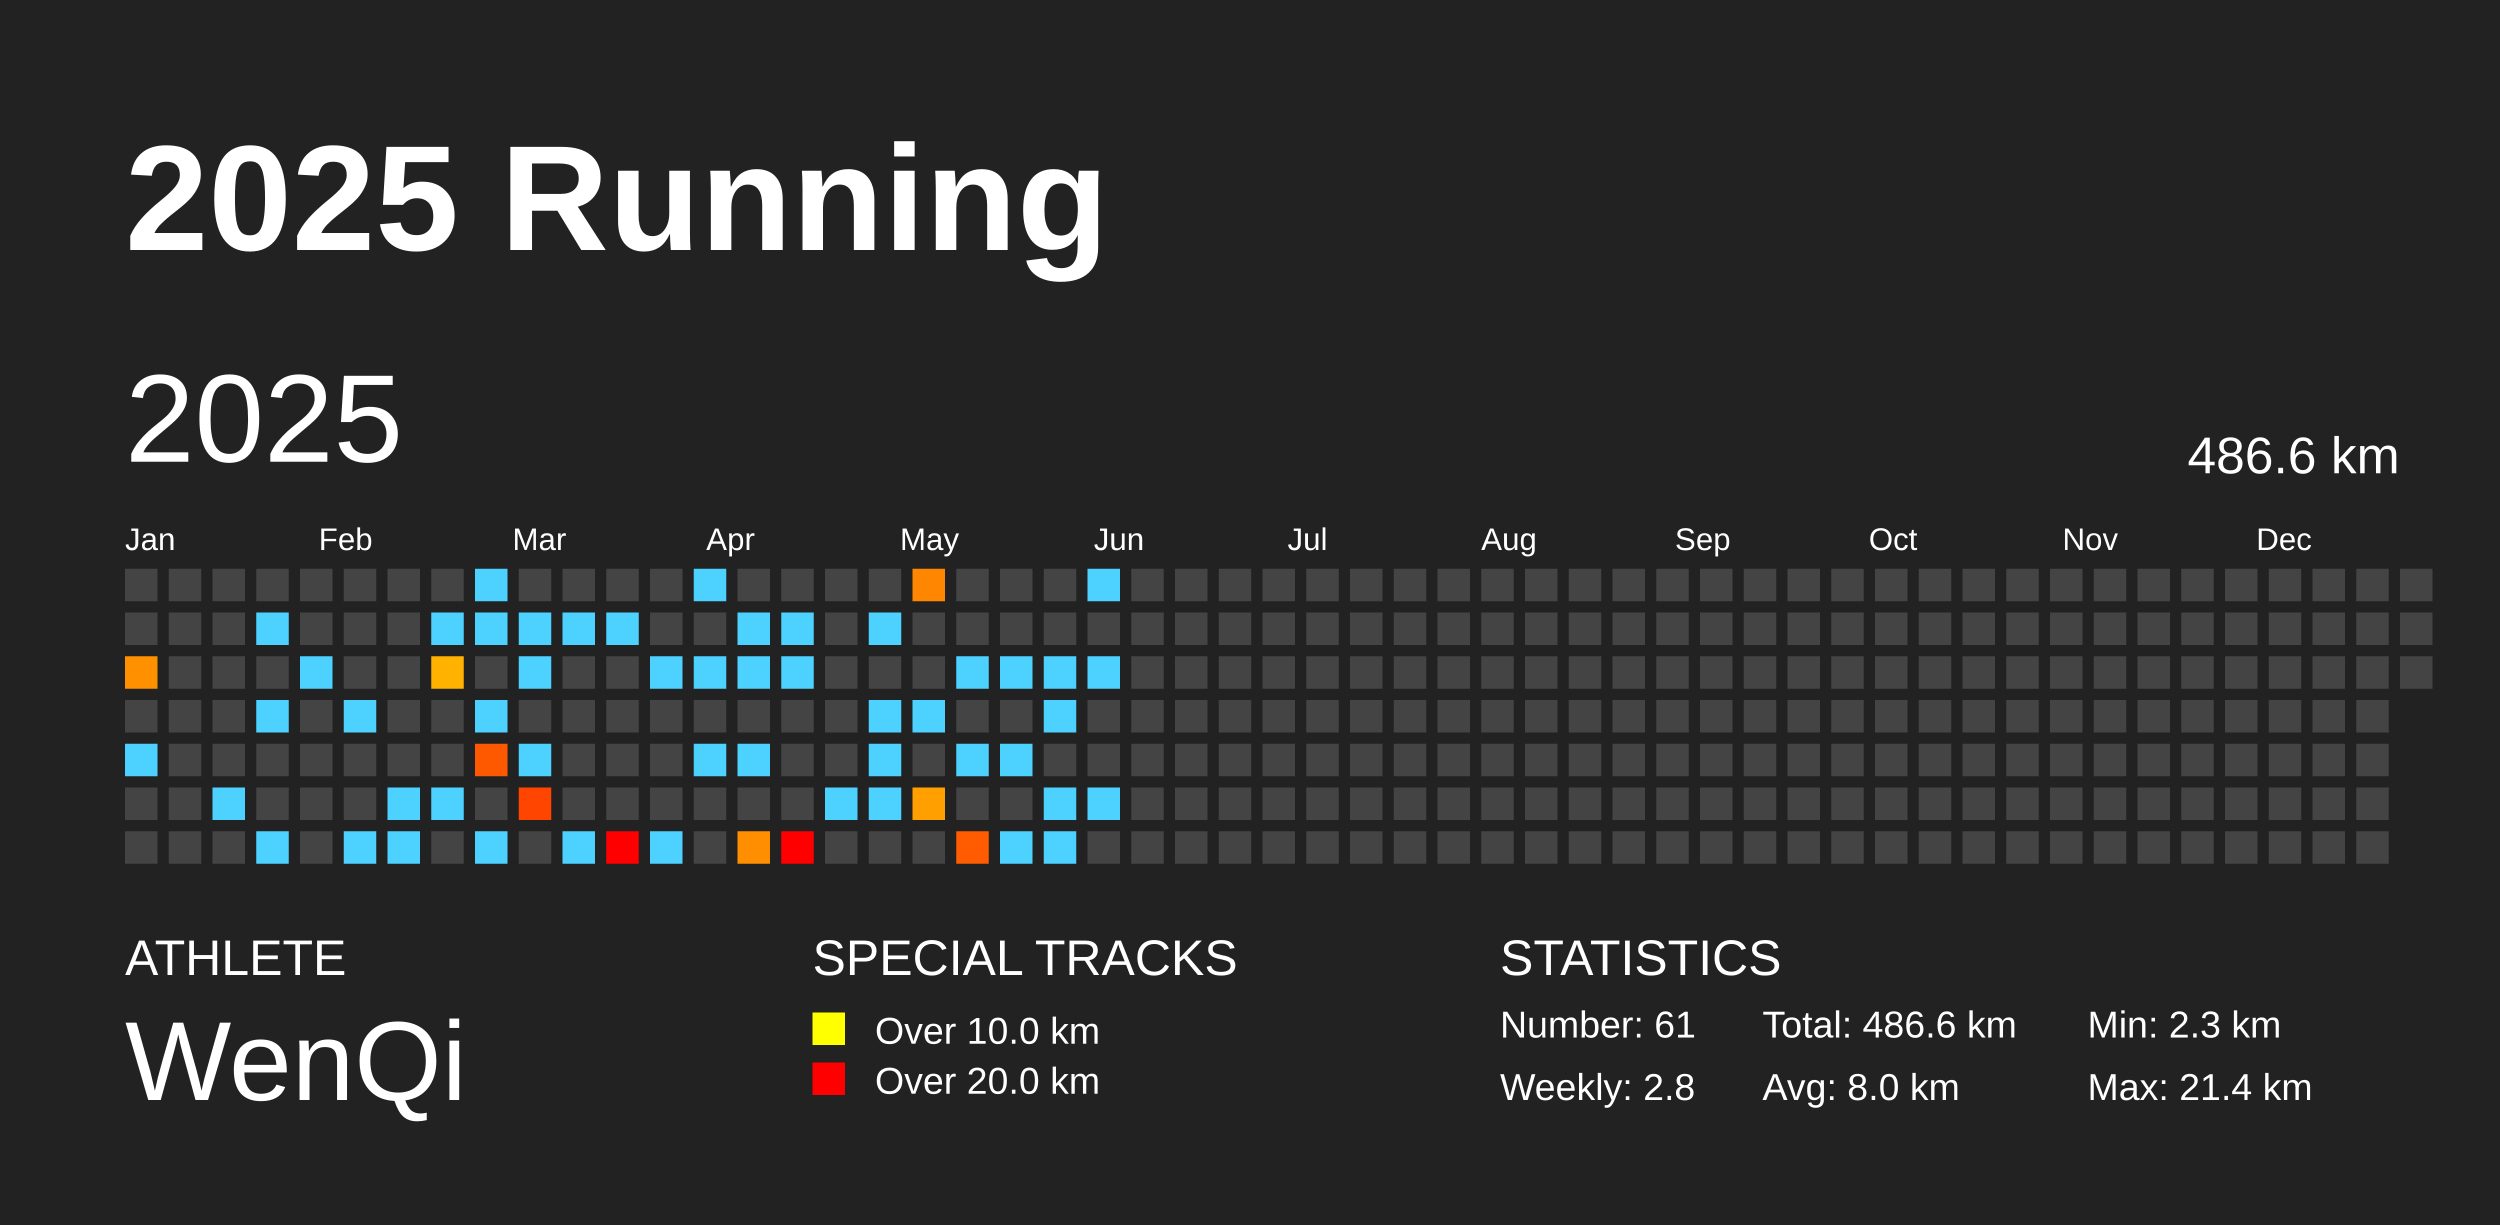
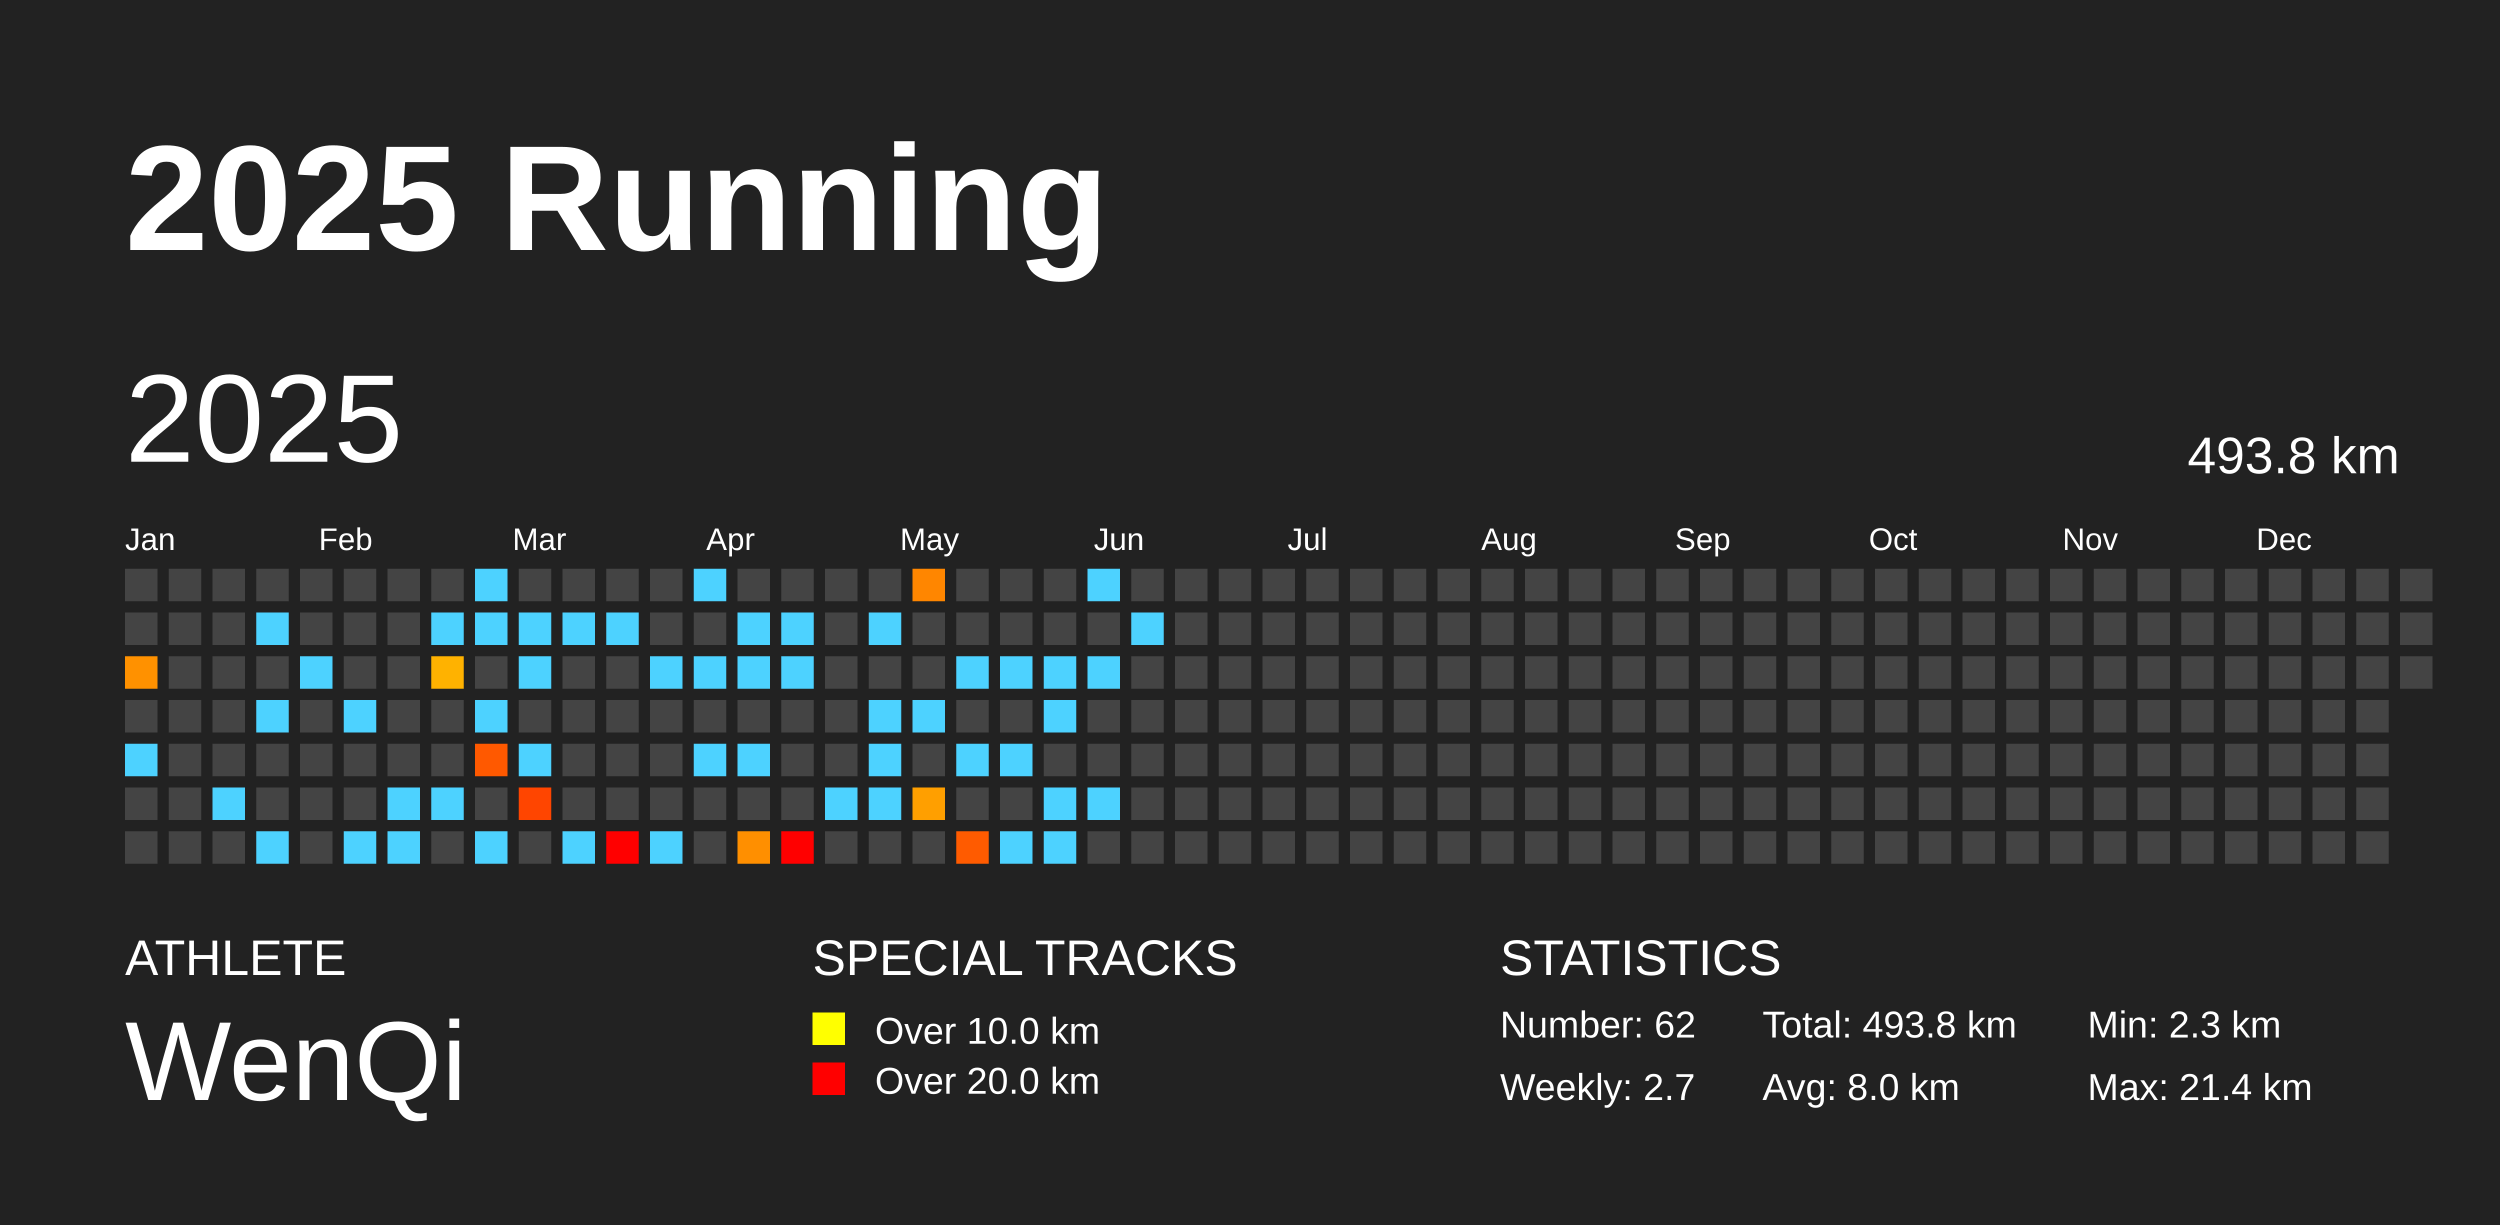
<svg xmlns="http://www.w3.org/2000/svg" baseProfile="full" height="98mm" version="1.1" viewBox="0,0,200,98" width="200mm">
  <defs />
  <rect fill="#222222" height="98" width="200" x="0" y="0" />
  <text fill="#FFFFFF" style="font-size:12px; font-family:Arial; font-weight:bold;" x="10" y="20">2025 Running</text>
  <text fill="#FFFFFF" style="font-size:4px; font-family:Arial" x="10" y="78">ATHLETE</text>
  <text fill="#FFFFFF" style="font-size:9px; font-family:Arial" x="10" y="88">WenQi</text>
  <text fill="#FFFFFF" style="font-size:4px; font-family:Arial" x="65" y="78">SPECIAL TRACKS</text>
  <rect fill="yellow" height="2.6" width="2.6" x="65" y="81" />
  <text fill="#FFFFFF" style="font-size:3px; font-family:Arial" x="70" y="83.5">Over 10.0 km</text>
  <rect fill="red" height="2.6" width="2.6" x="65" y="85" />
  <text fill="#FFFFFF" style="font-size:3px; font-family:Arial" x="70" y="87.5">Over 20.0 km</text>
  <text fill="#FFFFFF" style="font-size:4px; font-family:Arial" x="120" y="78">STATISTICS</text>
-   <text fill="#FFFFFF" style="font-size:3px; font-family:Arial" x="120" y="83">Number: 61</text>
-   <text fill="#FFFFFF" style="font-size:3px; font-family:Arial" x="120" y="88">Weekly: 2.8</text>
-   <text fill="#FFFFFF" style="font-size:3px; font-family:Arial" x="141" y="83">Total: 486.6 km</text>
+   <text fill="#FFFFFF" style="font-size:3px; font-family:Arial" x="120" y="83">Number: 62</text>
+   <text fill="#FFFFFF" style="font-size:3px; font-family:Arial" x="120" y="88">Weekly: 2.7</text>
+   <text fill="#FFFFFF" style="font-size:3px; font-family:Arial" x="141" y="83">Total: 493.8 km</text>
  <text fill="#FFFFFF" style="font-size:3px; font-family:Arial" x="141" y="88">Avg: 8.0 km</text>
  <text fill="#FFFFFF" style="font-size:3px; font-family:Arial" x="167" y="83">Min: 2.3 km</text>
  <text fill="#FFFFFF" style="font-size:3px; font-family:Arial" x="167" y="88">Max: 21.4 km</text>
  <text dominant-baseline="hanging" fill="#FFFFFF" style="font-size:10.0px; font-family:Arial;" x="10" y="30">2025</text>
-   <text dominant-baseline="hanging" fill="#FFFFFF" style="font-size:4.125px; font-family:Arial;" x="175" y="35">486.6 km</text>
+   <text dominant-baseline="hanging" fill="#FFFFFF" style="font-size:4.125px; font-family:Arial;" x="175" y="35">493.8 km</text>
  <text fill="#FFFFFF" style="font-size:2.5px; font-family:Arial" x="10.0" y="44">Jan</text>
  <text fill="#FFFFFF" style="font-size:2.5px; font-family:Arial" x="25.5" y="44">Feb</text>
  <text fill="#FFFFFF" style="font-size:2.5px; font-family:Arial" x="41.0" y="44">Mar</text>
  <text fill="#FFFFFF" style="font-size:2.5px; font-family:Arial" x="56.5" y="44">Apr</text>
  <text fill="#FFFFFF" style="font-size:2.5px; font-family:Arial" x="72.0" y="44">May</text>
  <text fill="#FFFFFF" style="font-size:2.5px; font-family:Arial" x="87.5" y="44">Jun</text>
  <text fill="#FFFFFF" style="font-size:2.5px; font-family:Arial" x="103.0" y="44">Jul</text>
  <text fill="#FFFFFF" style="font-size:2.5px; font-family:Arial" x="118.5" y="44">Aug</text>
  <text fill="#FFFFFF" style="font-size:2.5px; font-family:Arial" x="134.0" y="44">Sep</text>
  <text fill="#FFFFFF" style="font-size:2.5px; font-family:Arial" x="149.5" y="44">Oct</text>
  <text fill="#FFFFFF" style="font-size:2.5px; font-family:Arial" x="165.0" y="44">Nov</text>
  <text fill="#FFFFFF" style="font-size:2.5px; font-family:Arial" x="180.5" y="44">Dec</text>
  <rect fill="#444444" height="2.6" width="2.6" x="10.0" y="45.5" />
  <rect fill="#444444" height="2.6" width="2.6" x="10.0" y="49.0" />
  <rect fill="#ff9100" height="2.6" width="2.6" x="10.0" y="52.5" />
  <rect fill="#444444" height="2.6" width="2.6" x="10.0" y="56.0" />
  <rect fill="#4dd2ff" height="2.6" width="2.6" x="10.0" y="59.5" />
  <rect fill="#444444" height="2.6" width="2.6" x="10.0" y="63.0" />
  <rect fill="#444444" height="2.6" width="2.6" x="10.0" y="66.5" />
  <rect fill="#444444" height="2.6" width="2.6" x="13.5" y="45.5" />
  <rect fill="#444444" height="2.6" width="2.6" x="13.5" y="49.0" />
  <rect fill="#444444" height="2.6" width="2.6" x="13.5" y="52.5" />
  <rect fill="#444444" height="2.6" width="2.6" x="13.5" y="56.0" />
  <rect fill="#444444" height="2.6" width="2.6" x="13.5" y="59.5" />
  <rect fill="#444444" height="2.6" width="2.6" x="13.5" y="63.0" />
  <rect fill="#444444" height="2.6" width="2.6" x="13.5" y="66.5" />
  <rect fill="#444444" height="2.6" width="2.6" x="17.0" y="45.5" />
  <rect fill="#444444" height="2.6" width="2.6" x="17.0" y="49.0" />
  <rect fill="#444444" height="2.6" width="2.6" x="17.0" y="52.5" />
  <rect fill="#444444" height="2.6" width="2.6" x="17.0" y="56.0" />
  <rect fill="#444444" height="2.6" width="2.6" x="17.0" y="59.5" />
  <rect fill="#4dd2ff" height="2.6" width="2.6" x="17.0" y="63.0" />
  <rect fill="#444444" height="2.6" width="2.6" x="17.0" y="66.5" />
  <rect fill="#444444" height="2.6" width="2.6" x="20.5" y="45.5" />
  <rect fill="#4dd2ff" height="2.6" width="2.6" x="20.5" y="49.0" />
  <rect fill="#444444" height="2.6" width="2.6" x="20.5" y="52.5" />
  <rect fill="#4dd2ff" height="2.6" width="2.6" x="20.5" y="56.0" />
  <rect fill="#444444" height="2.6" width="2.6" x="20.5" y="59.5" />
  <rect fill="#444444" height="2.6" width="2.6" x="20.5" y="63.0" />
  <rect fill="#4dd2ff" height="2.6" width="2.6" x="20.5" y="66.5" />
  <rect fill="#444444" height="2.6" width="2.6" x="24.0" y="45.5" />
  <rect fill="#444444" height="2.6" width="2.6" x="24.0" y="49.0" />
  <rect fill="#4dd2ff" height="2.6" width="2.6" x="24.0" y="52.5" />
  <rect fill="#444444" height="2.6" width="2.6" x="24.0" y="56.0" />
  <rect fill="#444444" height="2.6" width="2.6" x="24.0" y="59.5" />
  <rect fill="#444444" height="2.6" width="2.6" x="24.0" y="63.0" />
  <rect fill="#444444" height="2.6" width="2.6" x="24.0" y="66.5" />
  <rect fill="#444444" height="2.6" width="2.6" x="27.5" y="45.5" />
  <rect fill="#444444" height="2.6" width="2.6" x="27.5" y="49.0" />
  <rect fill="#444444" height="2.6" width="2.6" x="27.5" y="52.5" />
  <rect fill="#4dd2ff" height="2.6" width="2.6" x="27.5" y="56.0" />
  <rect fill="#444444" height="2.6" width="2.6" x="27.5" y="59.5" />
  <rect fill="#444444" height="2.6" width="2.6" x="27.5" y="63.0" />
  <rect fill="#4dd2ff" height="2.6" width="2.6" x="27.5" y="66.5" />
  <rect fill="#444444" height="2.6" width="2.6" x="31.0" y="45.5" />
  <rect fill="#444444" height="2.6" width="2.6" x="31.0" y="49.0" />
  <rect fill="#444444" height="2.6" width="2.6" x="31.0" y="52.5" />
  <rect fill="#444444" height="2.6" width="2.6" x="31.0" y="56.0" />
  <rect fill="#444444" height="2.6" width="2.6" x="31.0" y="59.5" />
  <rect fill="#4dd2ff" height="2.6" width="2.6" x="31.0" y="63.0" />
  <rect fill="#4dd2ff" height="2.6" width="2.6" x="31.0" y="66.5" />
  <rect fill="#444444" height="2.6" width="2.6" x="34.5" y="45.5" />
  <rect fill="#4dd2ff" height="2.6" width="2.6" x="34.5" y="49.0" />
  <rect fill="#ffb200" height="2.6" width="2.6" x="34.5" y="52.5" />
  <rect fill="#444444" height="2.6" width="2.6" x="34.5" y="56.0" />
  <rect fill="#444444" height="2.6" width="2.6" x="34.5" y="59.5" />
  <rect fill="#4dd2ff" height="2.6" width="2.6" x="34.5" y="63.0" />
  <rect fill="#444444" height="2.6" width="2.6" x="34.5" y="66.5" />
  <rect fill="#4dd2ff" height="2.6" width="2.6" x="38.0" y="45.5" />
  <rect fill="#4dd2ff" height="2.6" width="2.6" x="38.0" y="49.0" />
  <rect fill="#444444" height="2.6" width="2.6" x="38.0" y="52.5" />
  <rect fill="#4dd2ff" height="2.6" width="2.6" x="38.0" y="56.0" />
  <rect fill="#ff5900" height="2.6" width="2.6" x="38.0" y="59.5" />
  <rect fill="#444444" height="2.6" width="2.6" x="38.0" y="63.0" />
  <rect fill="#4dd2ff" height="2.6" width="2.6" x="38.0" y="66.5" />
  <rect fill="#444444" height="2.6" width="2.6" x="41.5" y="45.5" />
  <rect fill="#4dd2ff" height="2.6" width="2.6" x="41.5" y="49.0" />
  <rect fill="#4dd2ff" height="2.6" width="2.6" x="41.5" y="52.5" />
  <rect fill="#444444" height="2.6" width="2.6" x="41.5" y="56.0" />
  <rect fill="#4dd2ff" height="2.6" width="2.6" x="41.5" y="59.5" />
  <rect fill="#ff4500" height="2.6" width="2.6" x="41.5" y="63.0" />
  <rect fill="#444444" height="2.6" width="2.6" x="41.5" y="66.5" />
  <rect fill="#444444" height="2.6" width="2.6" x="45.0" y="45.5" />
  <rect fill="#4dd2ff" height="2.6" width="2.6" x="45.0" y="49.0" />
  <rect fill="#444444" height="2.6" width="2.6" x="45.0" y="52.5" />
  <rect fill="#444444" height="2.6" width="2.6" x="45.0" y="56.0" />
  <rect fill="#444444" height="2.6" width="2.6" x="45.0" y="59.5" />
  <rect fill="#444444" height="2.6" width="2.6" x="45.0" y="63.0" />
  <rect fill="#4dd2ff" height="2.6" width="2.6" x="45.0" y="66.5" />
  <rect fill="#444444" height="2.6" width="2.6" x="48.5" y="45.5" />
  <rect fill="#4dd2ff" height="2.6" width="2.6" x="48.5" y="49.0" />
  <rect fill="#444444" height="2.6" width="2.6" x="48.5" y="52.5" />
  <rect fill="#444444" height="2.6" width="2.6" x="48.5" y="56.0" />
  <rect fill="#444444" height="2.6" width="2.6" x="48.5" y="59.5" />
  <rect fill="#444444" height="2.6" width="2.6" x="48.5" y="63.0" />
  <rect fill="red" height="2.6" width="2.6" x="48.5" y="66.5" />
  <rect fill="#444444" height="2.6" width="2.6" x="52.0" y="45.5" />
  <rect fill="#444444" height="2.6" width="2.6" x="52.0" y="49.0" />
  <rect fill="#4dd2ff" height="2.6" width="2.6" x="52.0" y="52.5" />
  <rect fill="#444444" height="2.6" width="2.6" x="52.0" y="56.0" />
  <rect fill="#444444" height="2.6" width="2.6" x="52.0" y="59.5" />
  <rect fill="#444444" height="2.6" width="2.6" x="52.0" y="63.0" />
  <rect fill="#4dd2ff" height="2.6" width="2.6" x="52.0" y="66.5" />
  <rect fill="#4dd2ff" height="2.6" width="2.6" x="55.5" y="45.5" />
  <rect fill="#444444" height="2.6" width="2.6" x="55.5" y="49.0" />
  <rect fill="#4dd2ff" height="2.6" width="2.6" x="55.5" y="52.5" />
  <rect fill="#444444" height="2.6" width="2.6" x="55.5" y="56.0" />
  <rect fill="#4dd2ff" height="2.6" width="2.6" x="55.5" y="59.5" />
  <rect fill="#444444" height="2.6" width="2.6" x="55.5" y="63.0" />
  <rect fill="#444444" height="2.6" width="2.6" x="55.5" y="66.5" />
  <rect fill="#444444" height="2.6" width="2.6" x="59.0" y="45.5" />
  <rect fill="#4dd2ff" height="2.6" width="2.6" x="59.0" y="49.0" />
  <rect fill="#4dd2ff" height="2.6" width="2.6" x="59.0" y="52.5" />
  <rect fill="#444444" height="2.6" width="2.6" x="59.0" y="56.0" />
  <rect fill="#4dd2ff" height="2.6" width="2.6" x="59.0" y="59.5" />
  <rect fill="#444444" height="2.6" width="2.6" x="59.0" y="63.0" />
  <rect fill="#ff8f00" height="2.6" width="2.6" x="59.0" y="66.5" />
  <rect fill="#444444" height="2.6" width="2.6" x="62.5" y="45.5" />
  <rect fill="#4dd2ff" height="2.6" width="2.6" x="62.5" y="49.0" />
  <rect fill="#4dd2ff" height="2.6" width="2.6" x="62.5" y="52.5" />
  <rect fill="#444444" height="2.6" width="2.6" x="62.5" y="56.0" />
  <rect fill="#444444" height="2.6" width="2.6" x="62.5" y="59.5" />
  <rect fill="#444444" height="2.6" width="2.6" x="62.5" y="63.0" />
  <rect fill="red" height="2.6" width="2.6" x="62.5" y="66.5" />
  <rect fill="#444444" height="2.6" width="2.6" x="66.0" y="45.5" />
  <rect fill="#444444" height="2.6" width="2.6" x="66.0" y="49.0" />
  <rect fill="#444444" height="2.6" width="2.6" x="66.0" y="52.5" />
  <rect fill="#444444" height="2.6" width="2.6" x="66.0" y="56.0" />
  <rect fill="#444444" height="2.6" width="2.6" x="66.0" y="59.5" />
  <rect fill="#4dd2ff" height="2.6" width="2.6" x="66.0" y="63.0" />
  <rect fill="#444444" height="2.6" width="2.6" x="66.0" y="66.5" />
  <rect fill="#444444" height="2.6" width="2.6" x="69.5" y="45.5" />
  <rect fill="#4dd2ff" height="2.6" width="2.6" x="69.5" y="49.0" />
  <rect fill="#444444" height="2.6" width="2.6" x="69.5" y="52.5" />
  <rect fill="#4dd2ff" height="2.6" width="2.6" x="69.5" y="56.0" />
  <rect fill="#4dd2ff" height="2.6" width="2.6" x="69.5" y="59.5" />
  <rect fill="#4dd2ff" height="2.6" width="2.6" x="69.5" y="63.0" />
  <rect fill="#444444" height="2.6" width="2.6" x="69.5" y="66.5" />
  <rect fill="#ff8600" height="2.6" width="2.6" x="73.0" y="45.5" />
  <rect fill="#444444" height="2.6" width="2.6" x="73.0" y="49.0" />
  <rect fill="#444444" height="2.6" width="2.6" x="73.0" y="52.5" />
  <rect fill="#4dd2ff" height="2.6" width="2.6" x="73.0" y="56.0" />
  <rect fill="#444444" height="2.6" width="2.6" x="73.0" y="59.5" />
  <rect fill="#ff9f00" height="2.6" width="2.6" x="73.0" y="63.0" />
  <rect fill="#444444" height="2.6" width="2.6" x="73.0" y="66.5" />
  <rect fill="#444444" height="2.6" width="2.6" x="76.5" y="45.5" />
  <rect fill="#444444" height="2.6" width="2.6" x="76.5" y="49.0" />
  <rect fill="#4dd2ff" height="2.6" width="2.6" x="76.5" y="52.5" />
  <rect fill="#444444" height="2.6" width="2.6" x="76.5" y="56.0" />
  <rect fill="#4dd2ff" height="2.6" width="2.6" x="76.5" y="59.5" />
  <rect fill="#444444" height="2.6" width="2.6" x="76.5" y="63.0" />
  <rect fill="#ff5b00" height="2.6" width="2.6" x="76.5" y="66.5" />
  <rect fill="#444444" height="2.6" width="2.6" x="80.0" y="45.5" />
  <rect fill="#444444" height="2.6" width="2.6" x="80.0" y="49.0" />
  <rect fill="#4dd2ff" height="2.6" width="2.6" x="80.0" y="52.5" />
  <rect fill="#444444" height="2.6" width="2.6" x="80.0" y="56.0" />
  <rect fill="#4dd2ff" height="2.6" width="2.6" x="80.0" y="59.5" />
  <rect fill="#444444" height="2.6" width="2.6" x="80.0" y="63.0" />
  <rect fill="#4dd2ff" height="2.6" width="2.6" x="80.0" y="66.5" />
  <rect fill="#444444" height="2.6" width="2.6" x="83.5" y="45.5" />
  <rect fill="#444444" height="2.6" width="2.6" x="83.5" y="49.0" />
  <rect fill="#4dd2ff" height="2.6" width="2.6" x="83.5" y="52.5" />
  <rect fill="#4dd2ff" height="2.6" width="2.6" x="83.5" y="56.0" />
  <rect fill="#444444" height="2.6" width="2.6" x="83.5" y="59.5" />
  <rect fill="#4dd2ff" height="2.6" width="2.6" x="83.5" y="63.0" />
  <rect fill="#4dd2ff" height="2.6" width="2.6" x="83.5" y="66.5" />
  <rect fill="#4dd2ff" height="2.6" width="2.6" x="87.0" y="45.5" />
  <rect fill="#444444" height="2.6" width="2.6" x="87.0" y="49.0" />
  <rect fill="#4dd2ff" height="2.6" width="2.6" x="87.0" y="52.5" />
  <rect fill="#444444" height="2.6" width="2.6" x="87.0" y="56.0" />
  <rect fill="#444444" height="2.6" width="2.6" x="87.0" y="59.5" />
  <rect fill="#4dd2ff" height="2.6" width="2.6" x="87.0" y="63.0" />
  <rect fill="#444444" height="2.6" width="2.6" x="87.0" y="66.5" />
  <rect fill="#444444" height="2.6" width="2.6" x="90.5" y="45.5" />
-   <rect fill="#444444" height="2.6" width="2.6" x="90.5" y="49.0" />
+   <rect fill="#4dd2ff" height="2.6" width="2.6" x="90.5" y="49.0" />
  <rect fill="#444444" height="2.6" width="2.6" x="90.5" y="52.5" />
  <rect fill="#444444" height="2.6" width="2.6" x="90.5" y="56.0" />
  <rect fill="#444444" height="2.6" width="2.6" x="90.5" y="59.5" />
  <rect fill="#444444" height="2.6" width="2.6" x="90.5" y="63.0" />
  <rect fill="#444444" height="2.6" width="2.6" x="90.5" y="66.5" />
  <rect fill="#444444" height="2.6" width="2.6" x="94.0" y="45.5" />
  <rect fill="#444444" height="2.6" width="2.6" x="94.0" y="49.0" />
  <rect fill="#444444" height="2.6" width="2.6" x="94.0" y="52.5" />
  <rect fill="#444444" height="2.6" width="2.6" x="94.0" y="56.0" />
  <rect fill="#444444" height="2.6" width="2.6" x="94.0" y="59.5" />
  <rect fill="#444444" height="2.6" width="2.6" x="94.0" y="63.0" />
  <rect fill="#444444" height="2.6" width="2.6" x="94.0" y="66.5" />
  <rect fill="#444444" height="2.6" width="2.6" x="97.5" y="45.5" />
  <rect fill="#444444" height="2.6" width="2.6" x="97.5" y="49.0" />
  <rect fill="#444444" height="2.6" width="2.6" x="97.5" y="52.5" />
  <rect fill="#444444" height="2.6" width="2.6" x="97.5" y="56.0" />
  <rect fill="#444444" height="2.6" width="2.6" x="97.5" y="59.5" />
  <rect fill="#444444" height="2.6" width="2.6" x="97.5" y="63.0" />
  <rect fill="#444444" height="2.6" width="2.6" x="97.5" y="66.5" />
  <rect fill="#444444" height="2.6" width="2.6" x="101.0" y="45.5" />
  <rect fill="#444444" height="2.6" width="2.6" x="101.0" y="49.0" />
  <rect fill="#444444" height="2.6" width="2.6" x="101.0" y="52.5" />
  <rect fill="#444444" height="2.6" width="2.6" x="101.0" y="56.0" />
  <rect fill="#444444" height="2.6" width="2.6" x="101.0" y="59.5" />
  <rect fill="#444444" height="2.6" width="2.6" x="101.0" y="63.0" />
  <rect fill="#444444" height="2.6" width="2.6" x="101.0" y="66.5" />
  <rect fill="#444444" height="2.6" width="2.6" x="104.5" y="45.5" />
  <rect fill="#444444" height="2.6" width="2.6" x="104.5" y="49.0" />
  <rect fill="#444444" height="2.6" width="2.6" x="104.5" y="52.5" />
  <rect fill="#444444" height="2.6" width="2.6" x="104.5" y="56.0" />
  <rect fill="#444444" height="2.6" width="2.6" x="104.5" y="59.5" />
  <rect fill="#444444" height="2.6" width="2.6" x="104.5" y="63.0" />
  <rect fill="#444444" height="2.6" width="2.6" x="104.5" y="66.5" />
  <rect fill="#444444" height="2.6" width="2.6" x="108.0" y="45.5" />
  <rect fill="#444444" height="2.6" width="2.6" x="108.0" y="49.0" />
  <rect fill="#444444" height="2.6" width="2.6" x="108.0" y="52.5" />
  <rect fill="#444444" height="2.6" width="2.6" x="108.0" y="56.0" />
  <rect fill="#444444" height="2.6" width="2.6" x="108.0" y="59.5" />
  <rect fill="#444444" height="2.6" width="2.6" x="108.0" y="63.0" />
  <rect fill="#444444" height="2.6" width="2.6" x="108.0" y="66.5" />
  <rect fill="#444444" height="2.6" width="2.6" x="111.5" y="45.5" />
  <rect fill="#444444" height="2.6" width="2.6" x="111.5" y="49.0" />
  <rect fill="#444444" height="2.6" width="2.6" x="111.5" y="52.5" />
  <rect fill="#444444" height="2.6" width="2.6" x="111.5" y="56.0" />
  <rect fill="#444444" height="2.6" width="2.6" x="111.5" y="59.5" />
  <rect fill="#444444" height="2.6" width="2.6" x="111.5" y="63.0" />
  <rect fill="#444444" height="2.6" width="2.6" x="111.5" y="66.5" />
  <rect fill="#444444" height="2.6" width="2.6" x="115.0" y="45.5" />
  <rect fill="#444444" height="2.6" width="2.6" x="115.0" y="49.0" />
  <rect fill="#444444" height="2.6" width="2.6" x="115.0" y="52.5" />
  <rect fill="#444444" height="2.6" width="2.6" x="115.0" y="56.0" />
  <rect fill="#444444" height="2.6" width="2.6" x="115.0" y="59.5" />
  <rect fill="#444444" height="2.6" width="2.6" x="115.0" y="63.0" />
  <rect fill="#444444" height="2.6" width="2.6" x="115.0" y="66.5" />
  <rect fill="#444444" height="2.6" width="2.6" x="118.5" y="45.5" />
  <rect fill="#444444" height="2.6" width="2.6" x="118.5" y="49.0" />
  <rect fill="#444444" height="2.6" width="2.6" x="118.5" y="52.5" />
  <rect fill="#444444" height="2.6" width="2.6" x="118.5" y="56.0" />
  <rect fill="#444444" height="2.6" width="2.6" x="118.5" y="59.5" />
  <rect fill="#444444" height="2.6" width="2.6" x="118.5" y="63.0" />
  <rect fill="#444444" height="2.6" width="2.6" x="118.5" y="66.5" />
  <rect fill="#444444" height="2.6" width="2.6" x="122.0" y="45.5" />
  <rect fill="#444444" height="2.6" width="2.6" x="122.0" y="49.0" />
  <rect fill="#444444" height="2.6" width="2.6" x="122.0" y="52.5" />
  <rect fill="#444444" height="2.6" width="2.6" x="122.0" y="56.0" />
  <rect fill="#444444" height="2.6" width="2.6" x="122.0" y="59.5" />
  <rect fill="#444444" height="2.6" width="2.6" x="122.0" y="63.0" />
  <rect fill="#444444" height="2.6" width="2.6" x="122.0" y="66.5" />
  <rect fill="#444444" height="2.6" width="2.6" x="125.5" y="45.5" />
  <rect fill="#444444" height="2.6" width="2.6" x="125.5" y="49.0" />
  <rect fill="#444444" height="2.6" width="2.6" x="125.5" y="52.5" />
  <rect fill="#444444" height="2.6" width="2.6" x="125.5" y="56.0" />
  <rect fill="#444444" height="2.6" width="2.6" x="125.5" y="59.5" />
  <rect fill="#444444" height="2.6" width="2.6" x="125.5" y="63.0" />
  <rect fill="#444444" height="2.6" width="2.6" x="125.5" y="66.5" />
  <rect fill="#444444" height="2.6" width="2.6" x="129.0" y="45.5" />
  <rect fill="#444444" height="2.6" width="2.6" x="129.0" y="49.0" />
  <rect fill="#444444" height="2.6" width="2.6" x="129.0" y="52.5" />
  <rect fill="#444444" height="2.6" width="2.6" x="129.0" y="56.0" />
  <rect fill="#444444" height="2.6" width="2.6" x="129.0" y="59.5" />
  <rect fill="#444444" height="2.6" width="2.6" x="129.0" y="63.0" />
  <rect fill="#444444" height="2.6" width="2.6" x="129.0" y="66.5" />
  <rect fill="#444444" height="2.6" width="2.6" x="132.5" y="45.5" />
  <rect fill="#444444" height="2.6" width="2.6" x="132.5" y="49.0" />
  <rect fill="#444444" height="2.6" width="2.6" x="132.5" y="52.5" />
  <rect fill="#444444" height="2.6" width="2.6" x="132.5" y="56.0" />
  <rect fill="#444444" height="2.6" width="2.6" x="132.5" y="59.5" />
  <rect fill="#444444" height="2.6" width="2.6" x="132.5" y="63.0" />
  <rect fill="#444444" height="2.6" width="2.6" x="132.5" y="66.5" />
  <rect fill="#444444" height="2.6" width="2.6" x="136.0" y="45.5" />
  <rect fill="#444444" height="2.6" width="2.6" x="136.0" y="49.0" />
  <rect fill="#444444" height="2.6" width="2.6" x="136.0" y="52.5" />
  <rect fill="#444444" height="2.6" width="2.6" x="136.0" y="56.0" />
  <rect fill="#444444" height="2.6" width="2.6" x="136.0" y="59.5" />
  <rect fill="#444444" height="2.6" width="2.6" x="136.0" y="63.0" />
  <rect fill="#444444" height="2.6" width="2.6" x="136.0" y="66.5" />
  <rect fill="#444444" height="2.6" width="2.6" x="139.5" y="45.5" />
  <rect fill="#444444" height="2.6" width="2.6" x="139.5" y="49.0" />
  <rect fill="#444444" height="2.6" width="2.6" x="139.5" y="52.5" />
  <rect fill="#444444" height="2.6" width="2.6" x="139.5" y="56.0" />
  <rect fill="#444444" height="2.6" width="2.6" x="139.5" y="59.5" />
  <rect fill="#444444" height="2.6" width="2.6" x="139.5" y="63.0" />
  <rect fill="#444444" height="2.6" width="2.6" x="139.5" y="66.5" />
  <rect fill="#444444" height="2.6" width="2.6" x="143.0" y="45.5" />
  <rect fill="#444444" height="2.6" width="2.6" x="143.0" y="49.0" />
  <rect fill="#444444" height="2.6" width="2.6" x="143.0" y="52.5" />
  <rect fill="#444444" height="2.6" width="2.6" x="143.0" y="56.0" />
  <rect fill="#444444" height="2.6" width="2.6" x="143.0" y="59.5" />
  <rect fill="#444444" height="2.6" width="2.6" x="143.0" y="63.0" />
  <rect fill="#444444" height="2.6" width="2.6" x="143.0" y="66.5" />
  <rect fill="#444444" height="2.6" width="2.6" x="146.5" y="45.5" />
  <rect fill="#444444" height="2.6" width="2.6" x="146.5" y="49.0" />
  <rect fill="#444444" height="2.6" width="2.6" x="146.5" y="52.5" />
  <rect fill="#444444" height="2.6" width="2.6" x="146.5" y="56.0" />
  <rect fill="#444444" height="2.6" width="2.6" x="146.5" y="59.5" />
  <rect fill="#444444" height="2.6" width="2.6" x="146.5" y="63.0" />
  <rect fill="#444444" height="2.6" width="2.6" x="146.5" y="66.5" />
  <rect fill="#444444" height="2.6" width="2.6" x="150.0" y="45.5" />
  <rect fill="#444444" height="2.6" width="2.6" x="150.0" y="49.0" />
  <rect fill="#444444" height="2.6" width="2.6" x="150.0" y="52.5" />
  <rect fill="#444444" height="2.6" width="2.6" x="150.0" y="56.0" />
  <rect fill="#444444" height="2.6" width="2.6" x="150.0" y="59.5" />
  <rect fill="#444444" height="2.6" width="2.6" x="150.0" y="63.0" />
  <rect fill="#444444" height="2.6" width="2.6" x="150.0" y="66.5" />
  <rect fill="#444444" height="2.6" width="2.6" x="153.5" y="45.5" />
  <rect fill="#444444" height="2.6" width="2.6" x="153.5" y="49.0" />
  <rect fill="#444444" height="2.6" width="2.6" x="153.5" y="52.5" />
  <rect fill="#444444" height="2.6" width="2.6" x="153.5" y="56.0" />
  <rect fill="#444444" height="2.6" width="2.6" x="153.5" y="59.5" />
  <rect fill="#444444" height="2.6" width="2.6" x="153.5" y="63.0" />
  <rect fill="#444444" height="2.6" width="2.6" x="153.5" y="66.5" />
  <rect fill="#444444" height="2.6" width="2.6" x="157.0" y="45.5" />
  <rect fill="#444444" height="2.6" width="2.6" x="157.0" y="49.0" />
  <rect fill="#444444" height="2.6" width="2.6" x="157.0" y="52.5" />
  <rect fill="#444444" height="2.6" width="2.6" x="157.0" y="56.0" />
  <rect fill="#444444" height="2.6" width="2.6" x="157.0" y="59.5" />
  <rect fill="#444444" height="2.6" width="2.6" x="157.0" y="63.0" />
  <rect fill="#444444" height="2.6" width="2.6" x="157.0" y="66.5" />
  <rect fill="#444444" height="2.6" width="2.6" x="160.5" y="45.5" />
  <rect fill="#444444" height="2.6" width="2.6" x="160.5" y="49.0" />
  <rect fill="#444444" height="2.6" width="2.6" x="160.5" y="52.5" />
  <rect fill="#444444" height="2.6" width="2.6" x="160.5" y="56.0" />
  <rect fill="#444444" height="2.6" width="2.6" x="160.5" y="59.5" />
  <rect fill="#444444" height="2.6" width="2.6" x="160.5" y="63.0" />
  <rect fill="#444444" height="2.6" width="2.6" x="160.5" y="66.5" />
  <rect fill="#444444" height="2.6" width="2.6" x="164.0" y="45.5" />
  <rect fill="#444444" height="2.6" width="2.6" x="164.0" y="49.0" />
  <rect fill="#444444" height="2.6" width="2.6" x="164.0" y="52.5" />
  <rect fill="#444444" height="2.6" width="2.6" x="164.0" y="56.0" />
  <rect fill="#444444" height="2.6" width="2.6" x="164.0" y="59.5" />
  <rect fill="#444444" height="2.6" width="2.6" x="164.0" y="63.0" />
  <rect fill="#444444" height="2.6" width="2.6" x="164.0" y="66.5" />
  <rect fill="#444444" height="2.6" width="2.6" x="167.5" y="45.5" />
  <rect fill="#444444" height="2.6" width="2.6" x="167.5" y="49.0" />
  <rect fill="#444444" height="2.6" width="2.6" x="167.5" y="52.5" />
  <rect fill="#444444" height="2.6" width="2.6" x="167.5" y="56.0" />
  <rect fill="#444444" height="2.6" width="2.6" x="167.5" y="59.5" />
  <rect fill="#444444" height="2.6" width="2.6" x="167.5" y="63.0" />
  <rect fill="#444444" height="2.6" width="2.6" x="167.5" y="66.5" />
  <rect fill="#444444" height="2.6" width="2.6" x="171.0" y="45.5" />
  <rect fill="#444444" height="2.6" width="2.6" x="171.0" y="49.0" />
  <rect fill="#444444" height="2.6" width="2.6" x="171.0" y="52.5" />
  <rect fill="#444444" height="2.6" width="2.6" x="171.0" y="56.0" />
  <rect fill="#444444" height="2.6" width="2.6" x="171.0" y="59.5" />
  <rect fill="#444444" height="2.6" width="2.6" x="171.0" y="63.0" />
  <rect fill="#444444" height="2.6" width="2.6" x="171.0" y="66.5" />
  <rect fill="#444444" height="2.6" width="2.6" x="174.5" y="45.5" />
  <rect fill="#444444" height="2.6" width="2.6" x="174.5" y="49.0" />
  <rect fill="#444444" height="2.6" width="2.6" x="174.5" y="52.5" />
  <rect fill="#444444" height="2.6" width="2.6" x="174.5" y="56.0" />
  <rect fill="#444444" height="2.6" width="2.6" x="174.5" y="59.5" />
  <rect fill="#444444" height="2.6" width="2.6" x="174.5" y="63.0" />
  <rect fill="#444444" height="2.6" width="2.6" x="174.5" y="66.5" />
  <rect fill="#444444" height="2.6" width="2.6" x="178.0" y="45.5" />
  <rect fill="#444444" height="2.6" width="2.6" x="178.0" y="49.0" />
  <rect fill="#444444" height="2.6" width="2.6" x="178.0" y="52.5" />
  <rect fill="#444444" height="2.6" width="2.6" x="178.0" y="56.0" />
  <rect fill="#444444" height="2.6" width="2.6" x="178.0" y="59.5" />
  <rect fill="#444444" height="2.6" width="2.6" x="178.0" y="63.0" />
  <rect fill="#444444" height="2.6" width="2.6" x="178.0" y="66.5" />
  <rect fill="#444444" height="2.6" width="2.6" x="181.5" y="45.5" />
  <rect fill="#444444" height="2.6" width="2.6" x="181.5" y="49.0" />
  <rect fill="#444444" height="2.6" width="2.6" x="181.5" y="52.5" />
  <rect fill="#444444" height="2.6" width="2.6" x="181.5" y="56.0" />
  <rect fill="#444444" height="2.6" width="2.6" x="181.5" y="59.5" />
  <rect fill="#444444" height="2.6" width="2.6" x="181.5" y="63.0" />
  <rect fill="#444444" height="2.6" width="2.6" x="181.5" y="66.5" />
  <rect fill="#444444" height="2.6" width="2.6" x="185.0" y="45.5" />
  <rect fill="#444444" height="2.6" width="2.6" x="185.0" y="49.0" />
  <rect fill="#444444" height="2.6" width="2.6" x="185.0" y="52.5" />
  <rect fill="#444444" height="2.6" width="2.6" x="185.0" y="56.0" />
  <rect fill="#444444" height="2.6" width="2.6" x="185.0" y="59.5" />
  <rect fill="#444444" height="2.6" width="2.6" x="185.0" y="63.0" />
  <rect fill="#444444" height="2.6" width="2.6" x="185.0" y="66.5" />
  <rect fill="#444444" height="2.6" width="2.6" x="188.5" y="45.5" />
  <rect fill="#444444" height="2.6" width="2.6" x="188.5" y="49.0" />
  <rect fill="#444444" height="2.6" width="2.6" x="188.5" y="52.5" />
  <rect fill="#444444" height="2.6" width="2.6" x="188.5" y="56.0" />
  <rect fill="#444444" height="2.6" width="2.6" x="188.5" y="59.5" />
  <rect fill="#444444" height="2.6" width="2.6" x="188.5" y="63.0" />
  <rect fill="#444444" height="2.6" width="2.6" x="188.5" y="66.5" />
  <rect fill="#444444" height="2.6" width="2.6" x="192.0" y="45.5" />
  <rect fill="#444444" height="2.6" width="2.6" x="192.0" y="49.0" />
  <rect fill="#444444" height="2.6" width="2.6" x="192.0" y="52.5" />
</svg>
